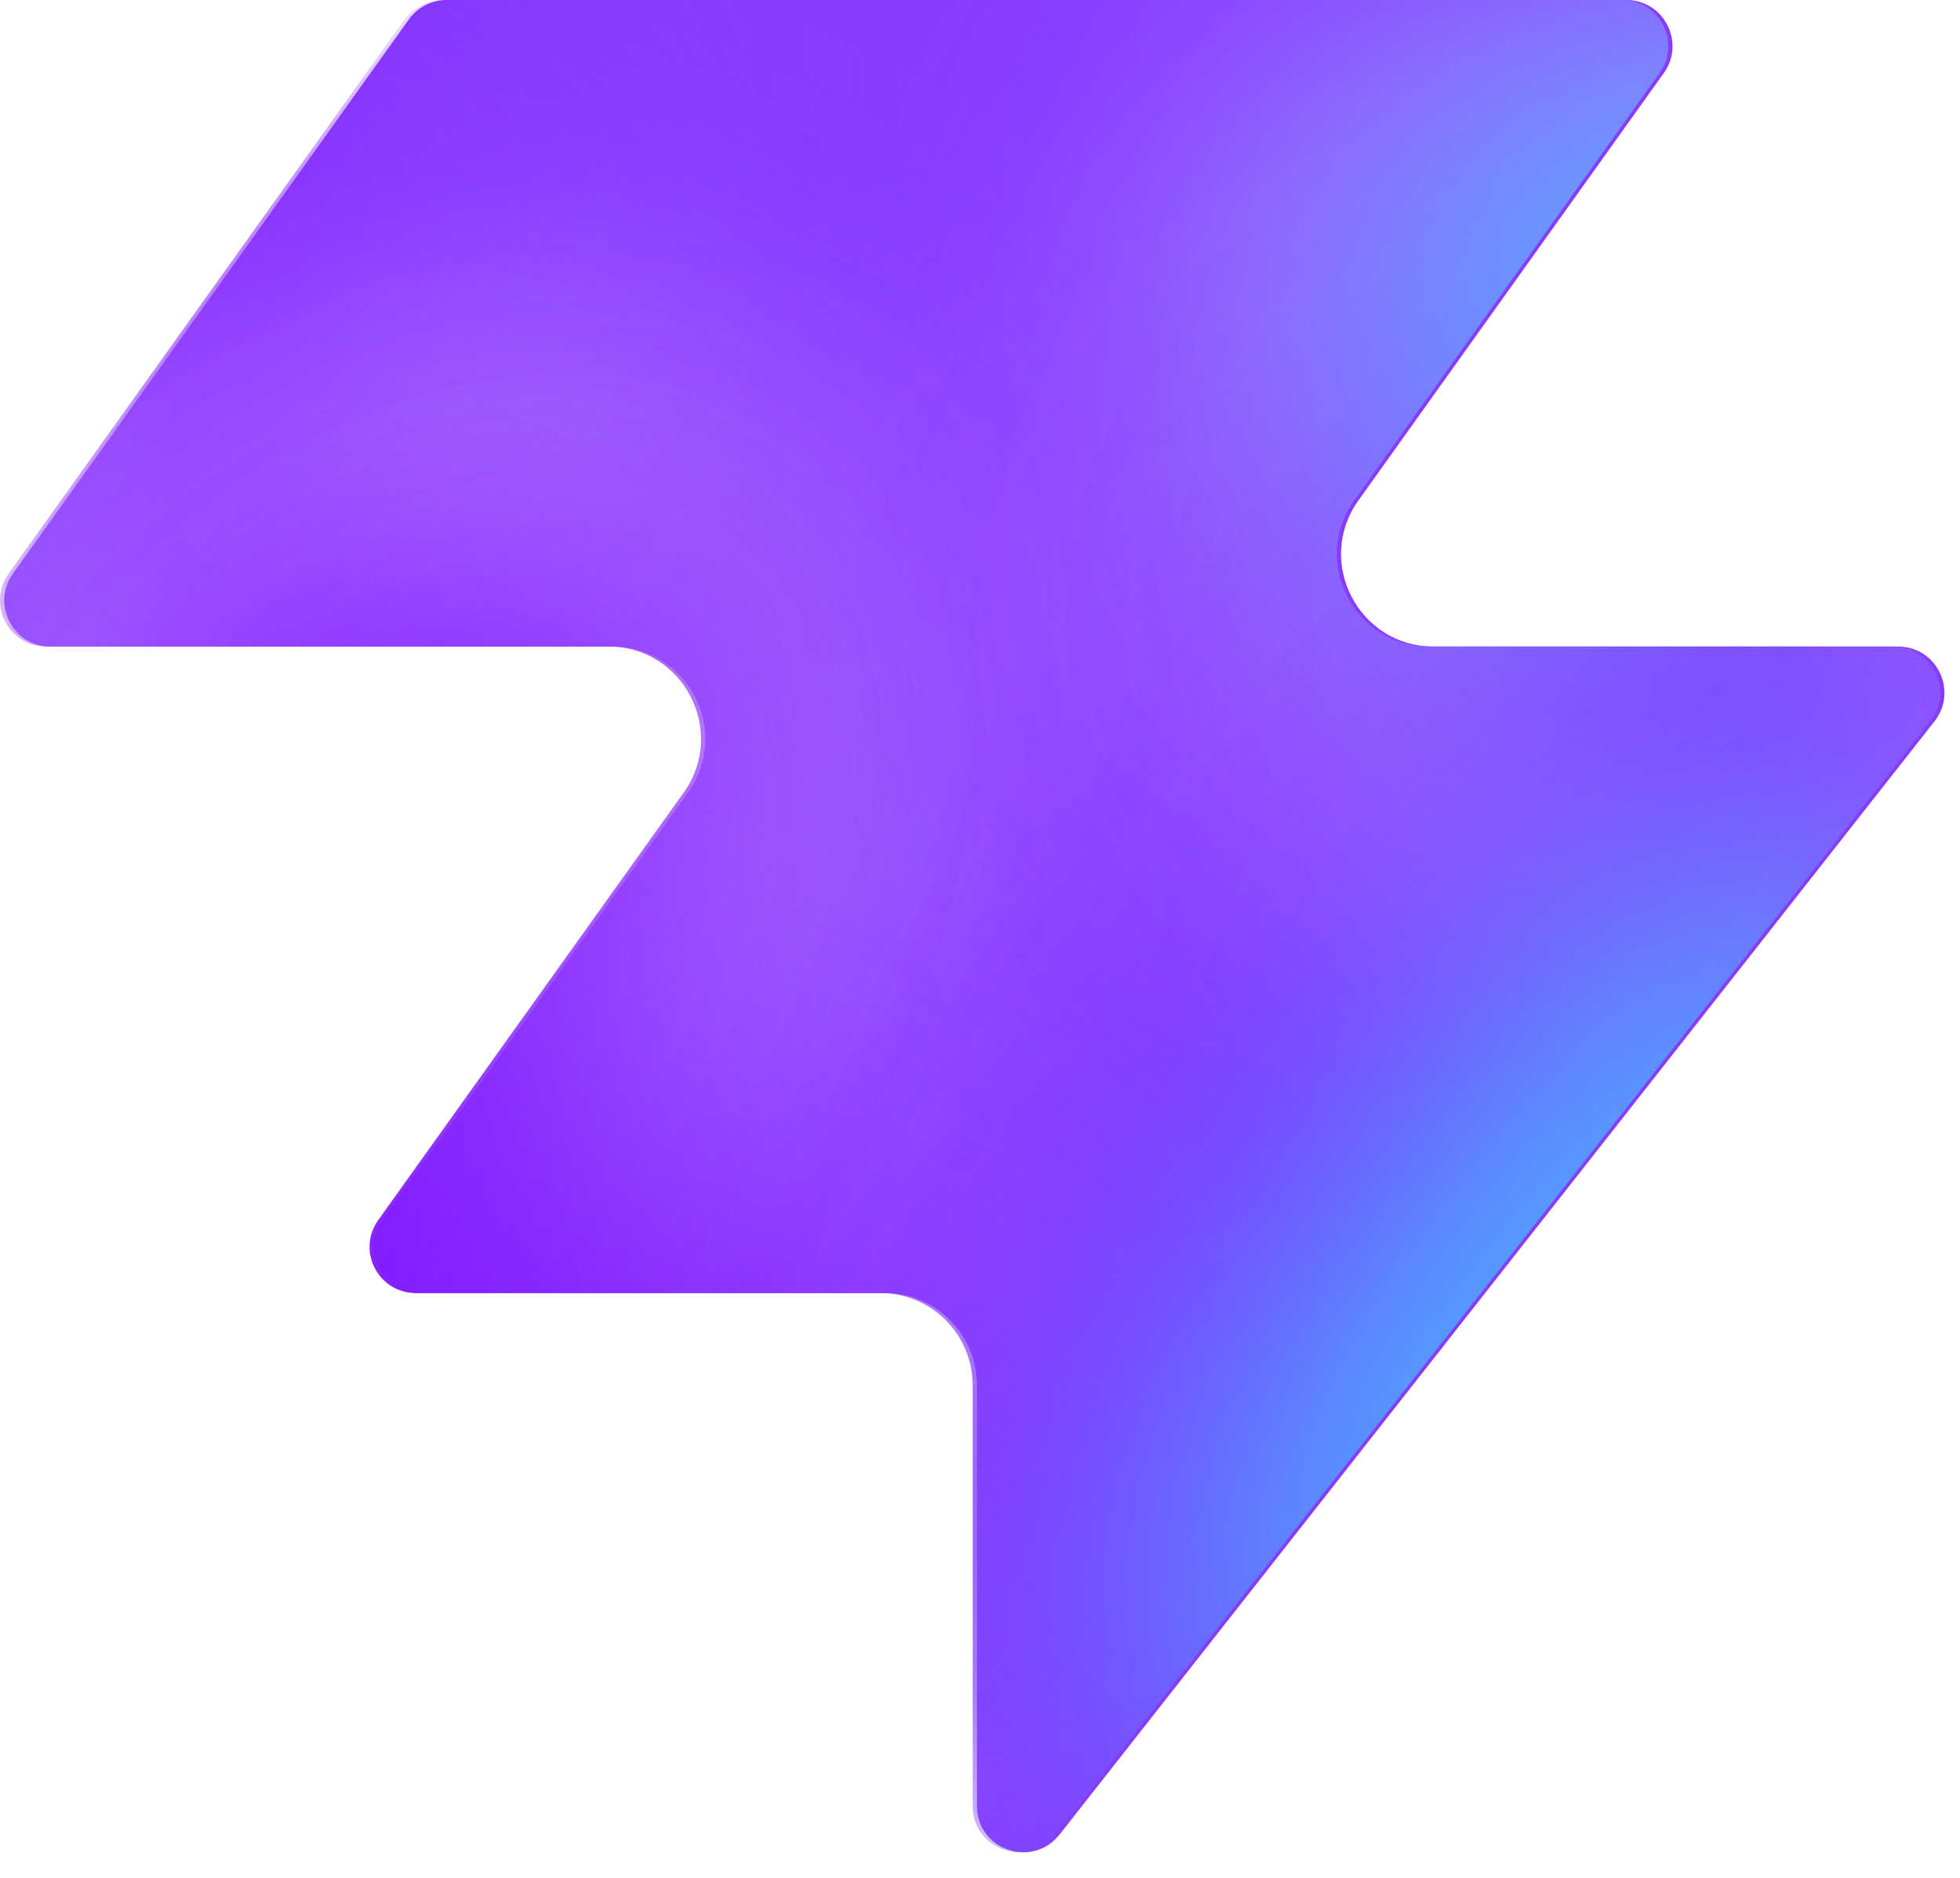
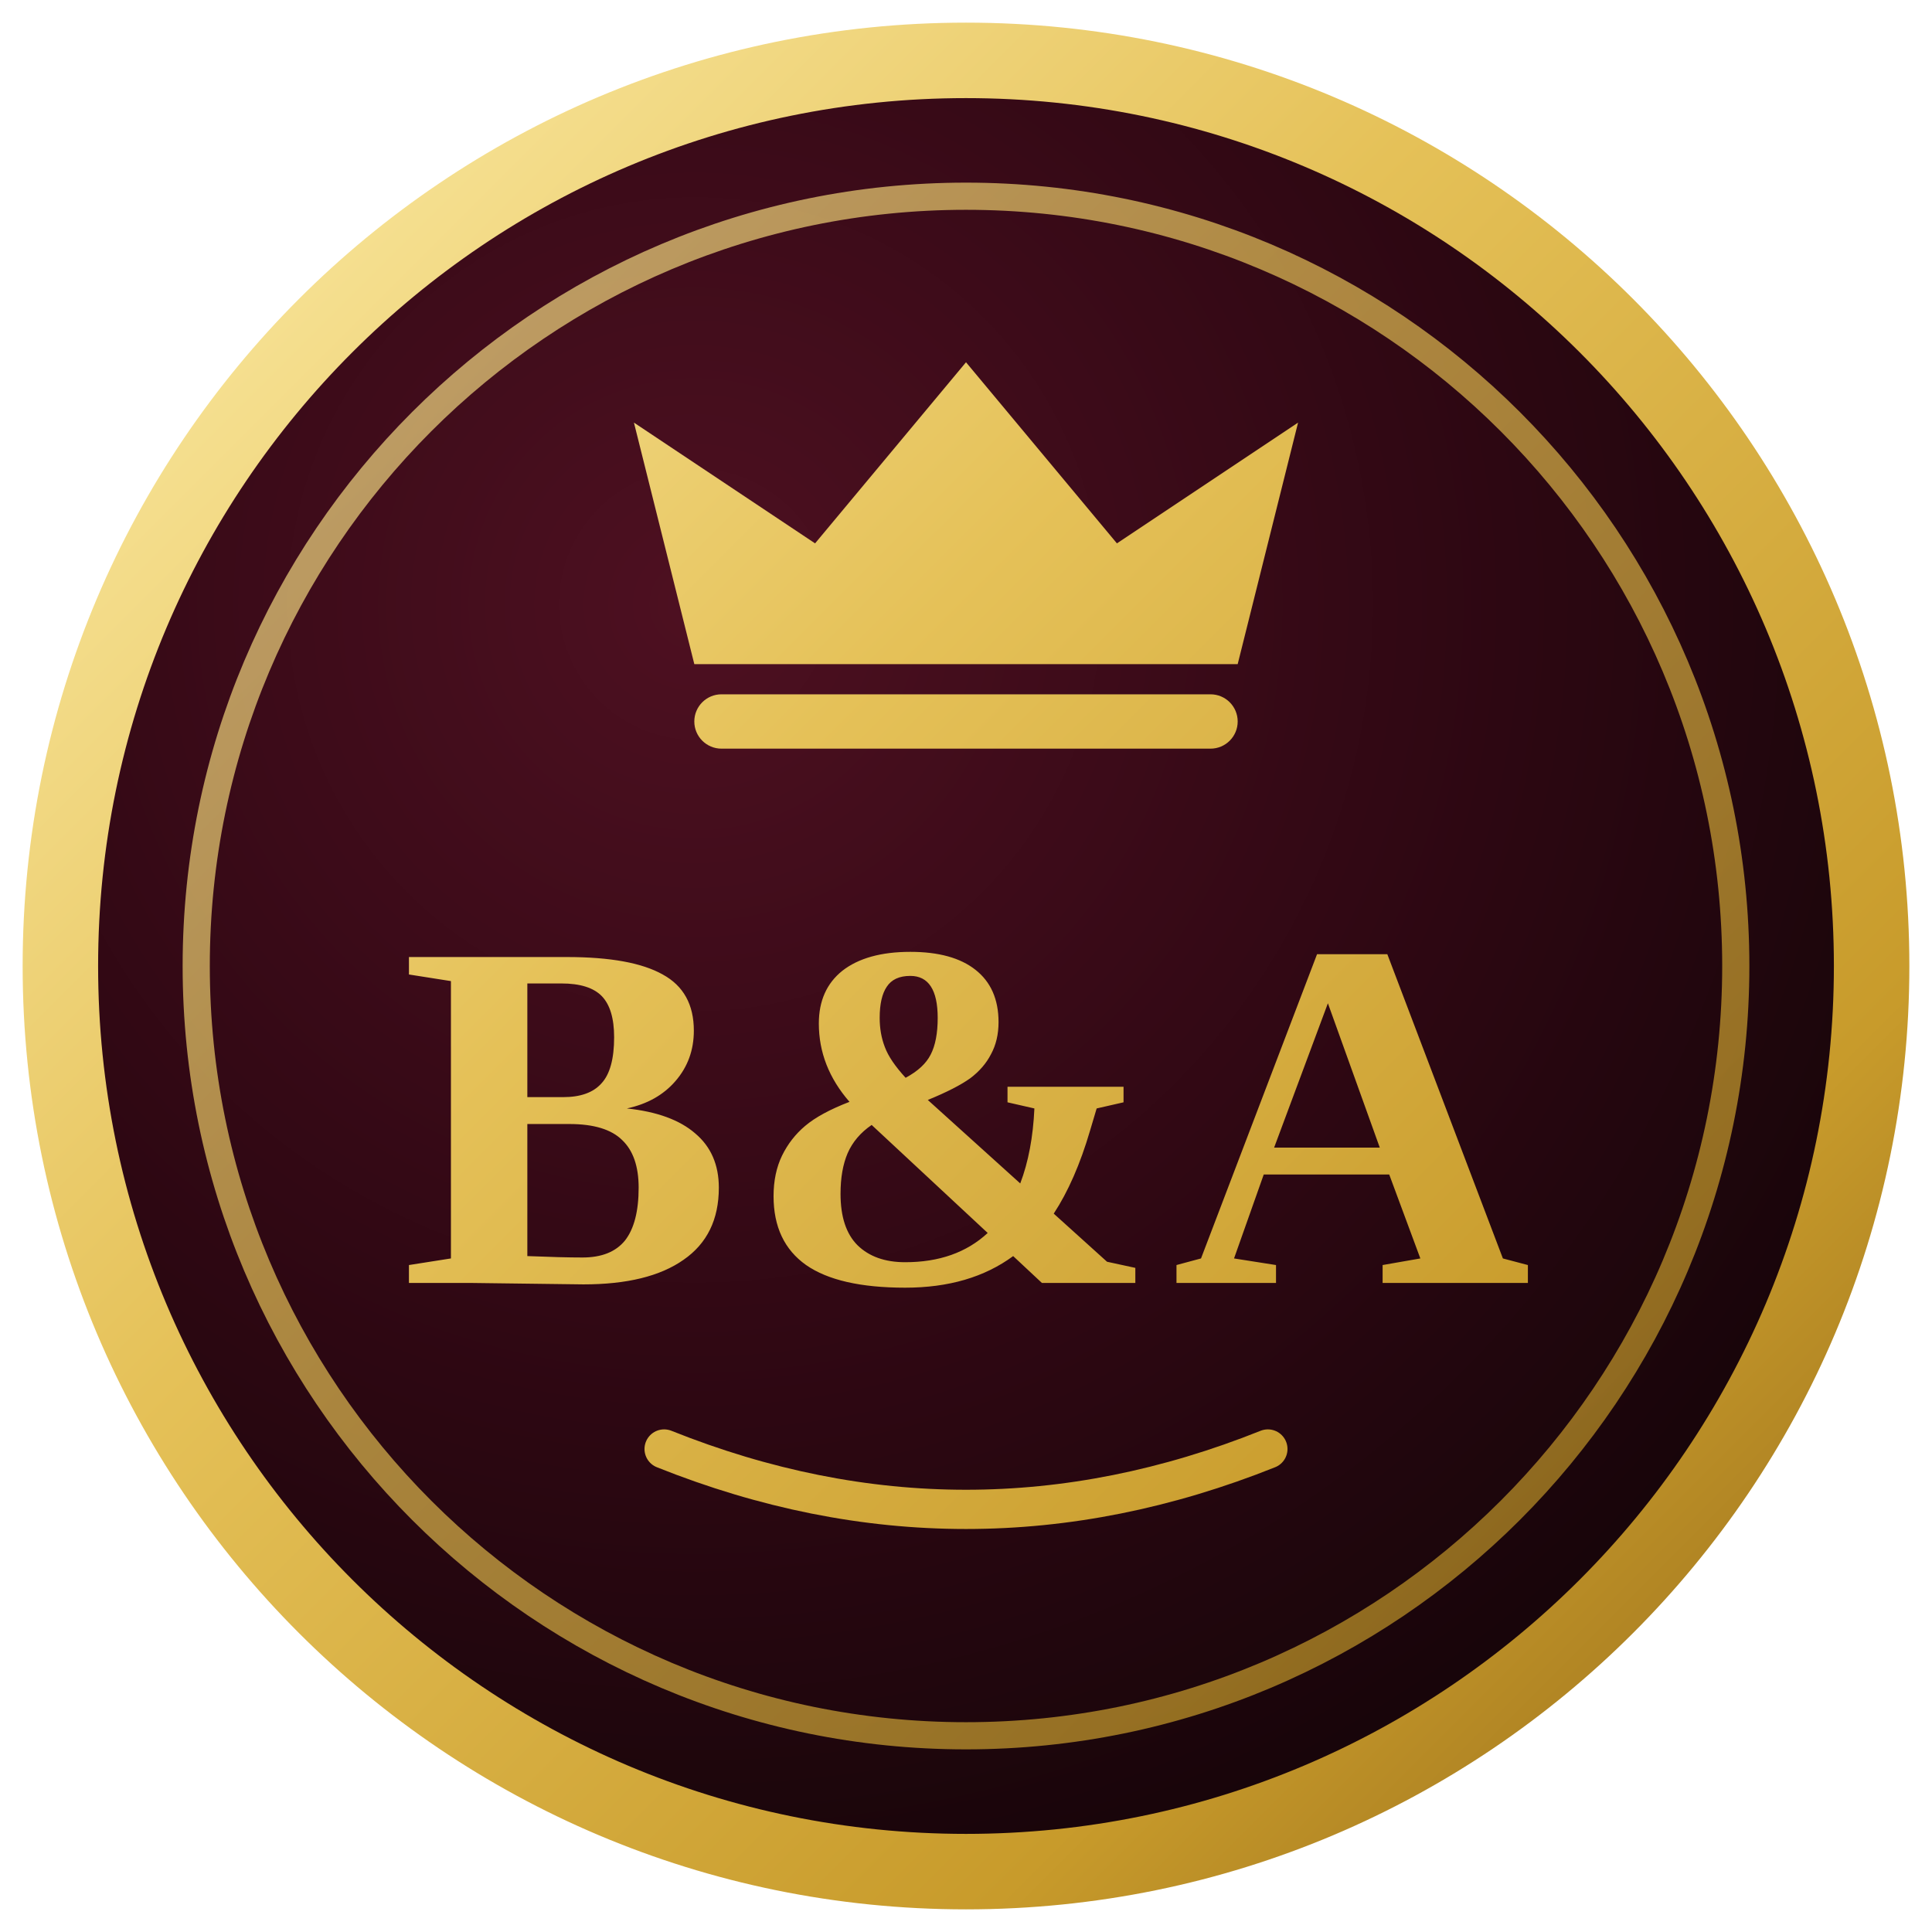
- <svg xmlns="http://www.w3.org/2000/svg" width="48" height="46" fill="none" viewBox="0 0 48 46">
-   <path fill="#863bff" d="M25.946 44.938c-.664.845-2.021.375-2.021-.698V33.937a2.26 2.26 0 0 0-2.262-2.262H10.287c-.92 0-1.456-1.04-.92-1.788l7.48-10.471c1.07-1.497 0-3.578-1.842-3.578H1.237c-.92 0-1.456-1.04-.92-1.788L10.013.474c.214-.297.556-.474.92-.474h28.894c.92 0 1.456 1.04.92 1.788l-7.48 10.471c-1.07 1.498 0 3.579 1.842 3.579h11.377c.943 0 1.473 1.088.89 1.83L25.947 44.94z" style="fill:#863bff;fill:color(display-p3 .525 .23 1);fill-opacity:1" />
-   <mask id="a" width="48" height="46" x="0" y="0" maskUnits="userSpaceOnUse" style="mask-type:alpha">
-     <path fill="#000" d="M25.842 44.938c-.664.844-2.021.375-2.021-.698V33.937a2.26 2.26 0 0 0-2.262-2.262H10.183c-.92 0-1.456-1.04-.92-1.788l7.48-10.471c1.07-1.498 0-3.579-1.842-3.579H1.133c-.92 0-1.456-1.04-.92-1.787L9.91.473c.214-.297.556-.474.92-.474h28.894c.92 0 1.456 1.04.92 1.788l-7.48 10.471c-1.07 1.498 0 3.578 1.842 3.578h11.377c.943 0 1.473 1.088.89 1.832L25.843 44.94z" style="fill:#000;fill-opacity:1" />
-   </mask>
-   <g mask="url(#a)">
-     <g filter="url(#b)">
-       <ellipse cx="5.508" cy="14.704" fill="#ede6ff" rx="5.508" ry="14.704" style="fill:#ede6ff;fill:color(display-p3 .927 .903 1);fill-opacity:1" transform="matrix(.00324 1 1 -.00324 -4.47 31.516)" />
-     </g>
-     <g filter="url(#c)">
-       <ellipse cx="10.399" cy="29.851" fill="#ede6ff" rx="10.399" ry="29.851" style="fill:#ede6ff;fill:color(display-p3 .927 .903 1);fill-opacity:1" transform="matrix(.00324 1 1 -.00324 -39.328 7.883)" />
-     </g>
-     <g filter="url(#d)">
-       <ellipse cx="5.508" cy="30.487" fill="#7e14ff" rx="5.508" ry="30.487" style="fill:#7e14ff;fill:color(display-p3 .492 .077 1);fill-opacity:1" transform="rotate(89.814 -25.913 -14.639)scale(1 -1)" />
-     </g>
-     <g filter="url(#e)">
-       <ellipse cx="5.508" cy="30.599" fill="#7e14ff" rx="5.508" ry="30.599" style="fill:#7e14ff;fill:color(display-p3 .492 .077 1);fill-opacity:1" transform="rotate(89.814 -32.644 -3.334)scale(1 -1)" />
-     </g>
-     <g filter="url(#f)">
-       <ellipse cx="5.508" cy="30.599" fill="#7e14ff" rx="5.508" ry="30.599" style="fill:#7e14ff;fill:color(display-p3 .492 .077 1);fill-opacity:1" transform="matrix(.00324 1 1 -.00324 -34.34 30.47)" />
-     </g>
-     <g filter="url(#g)">
-       <ellipse cx="14.072" cy="22.078" fill="#ede6ff" rx="14.072" ry="22.078" style="fill:#ede6ff;fill:color(display-p3 .927 .903 1);fill-opacity:1" transform="rotate(93.35 24.506 48.493)scale(-1 1)" />
-     </g>
-     <g filter="url(#h)">
-       <ellipse cx="3.47" cy="21.501" fill="#7e14ff" rx="3.47" ry="21.501" style="fill:#7e14ff;fill:color(display-p3 .492 .077 1);fill-opacity:1" transform="rotate(89.009 28.708 47.59)scale(-1 1)" />
-     </g>
-     <g filter="url(#i)">
-       <ellipse cx="3.47" cy="21.501" fill="#7e14ff" rx="3.47" ry="21.501" style="fill:#7e14ff;fill:color(display-p3 .492 .077 1);fill-opacity:1" transform="rotate(89.009 28.708 47.59)scale(-1 1)" />
-     </g>
-     <g filter="url(#j)">
-       <ellipse cx=".387" cy="8.972" fill="#7e14ff" rx="4.407" ry="29.108" style="fill:#7e14ff;fill:color(display-p3 .492 .077 1);fill-opacity:1" transform="rotate(39.51 .387 8.972)" />
-     </g>
-     <g filter="url(#k)">
-       <ellipse cx="47.523" cy="-6.092" fill="#7e14ff" rx="4.407" ry="29.108" style="fill:#7e14ff;fill:color(display-p3 .492 .077 1);fill-opacity:1" transform="rotate(37.892 47.523 -6.092)" />
-     </g>
-     <g filter="url(#l)">
-       <ellipse cx="41.412" cy="6.333" fill="#47bfff" rx="5.971" ry="9.665" style="fill:#47bfff;fill:color(display-p3 .28 .748 1);fill-opacity:1" transform="rotate(37.892 41.412 6.333)" />
-     </g>
-     <g filter="url(#m)">
-       <ellipse cx="-1.879" cy="38.332" fill="#7e14ff" rx="4.407" ry="29.108" style="fill:#7e14ff;fill:color(display-p3 .492 .077 1);fill-opacity:1" transform="rotate(37.892 -1.88 38.332)" />
-     </g>
-     <g filter="url(#n)">
-       <ellipse cx="-1.879" cy="38.332" fill="#7e14ff" rx="4.407" ry="29.108" style="fill:#7e14ff;fill:color(display-p3 .492 .077 1);fill-opacity:1" transform="rotate(37.892 -1.88 38.332)" />
-     </g>
-     <g filter="url(#o)">
-       <ellipse cx="35.651" cy="29.907" fill="#7e14ff" rx="4.407" ry="29.108" style="fill:#7e14ff;fill:color(display-p3 .492 .077 1);fill-opacity:1" transform="rotate(37.892 35.651 29.907)" />
-     </g>
-     <g filter="url(#p)">
-       <ellipse cx="38.418" cy="32.4" fill="#47bfff" rx="5.971" ry="15.297" style="fill:#47bfff;fill:color(display-p3 .28 .748 1);fill-opacity:1" transform="rotate(37.892 38.418 32.4)" />
-     </g>
-   </g>
+ <svg xmlns="http://www.w3.org/2000/svg" viewBox="0 0 64 64" fill="none">
  <defs>
-     <filter id="b" width="60.045" height="41.654" x="-19.77" y="16.149" color-interpolation-filters="sRGB" filterUnits="userSpaceOnUse">
-       <feFlood flood-opacity="0" result="BackgroundImageFix" />
-       <feBlend in="SourceGraphic" in2="BackgroundImageFix" result="shape" />
-       <feGaussianBlur result="effect1_foregroundBlur_2002_17158" stdDeviation="7.659" />
-     </filter>
-     <filter id="c" width="90.34" height="51.437" x="-54.613" y="-7.533" color-interpolation-filters="sRGB" filterUnits="userSpaceOnUse">
-       <feFlood flood-opacity="0" result="BackgroundImageFix" />
-       <feBlend in="SourceGraphic" in2="BackgroundImageFix" result="shape" />
-       <feGaussianBlur result="effect1_foregroundBlur_2002_17158" stdDeviation="7.659" />
-     </filter>
-     <filter id="d" width="79.355" height="29.4" x="-49.64" y="2.03" color-interpolation-filters="sRGB" filterUnits="userSpaceOnUse">
-       <feFlood flood-opacity="0" result="BackgroundImageFix" />
-       <feBlend in="SourceGraphic" in2="BackgroundImageFix" result="shape" />
-       <feGaussianBlur result="effect1_foregroundBlur_2002_17158" stdDeviation="4.596" />
-     </filter>
-     <filter id="e" width="79.579" height="29.4" x="-45.045" y="20.029" color-interpolation-filters="sRGB" filterUnits="userSpaceOnUse">
-       <feFlood flood-opacity="0" result="BackgroundImageFix" />
-       <feBlend in="SourceGraphic" in2="BackgroundImageFix" result="shape" />
-       <feGaussianBlur result="effect1_foregroundBlur_2002_17158" stdDeviation="4.596" />
-     </filter>
-     <filter id="f" width="79.579" height="29.4" x="-43.513" y="21.178" color-interpolation-filters="sRGB" filterUnits="userSpaceOnUse">
-       <feFlood flood-opacity="0" result="BackgroundImageFix" />
-       <feBlend in="SourceGraphic" in2="BackgroundImageFix" result="shape" />
-       <feGaussianBlur result="effect1_foregroundBlur_2002_17158" stdDeviation="4.596" />
-     </filter>
-     <filter id="g" width="74.749" height="58.852" x="15.756" y="-17.901" color-interpolation-filters="sRGB" filterUnits="userSpaceOnUse">
-       <feFlood flood-opacity="0" result="BackgroundImageFix" />
-       <feBlend in="SourceGraphic" in2="BackgroundImageFix" result="shape" />
-       <feGaussianBlur result="effect1_foregroundBlur_2002_17158" stdDeviation="7.659" />
-     </filter>
-     <filter id="h" width="61.377" height="25.362" x="23.548" y="2.284" color-interpolation-filters="sRGB" filterUnits="userSpaceOnUse">
-       <feFlood flood-opacity="0" result="BackgroundImageFix" />
-       <feBlend in="SourceGraphic" in2="BackgroundImageFix" result="shape" />
-       <feGaussianBlur result="effect1_foregroundBlur_2002_17158" stdDeviation="4.596" />
-     </filter>
-     <filter id="i" width="61.377" height="25.362" x="23.548" y="2.284" color-interpolation-filters="sRGB" filterUnits="userSpaceOnUse">
-       <feFlood flood-opacity="0" result="BackgroundImageFix" />
-       <feBlend in="SourceGraphic" in2="BackgroundImageFix" result="shape" />
-       <feGaussianBlur result="effect1_foregroundBlur_2002_17158" stdDeviation="4.596" />
-     </filter>
-     <filter id="j" width="56.045" height="63.649" x="-27.636" y="-22.853" color-interpolation-filters="sRGB" filterUnits="userSpaceOnUse">
-       <feFlood flood-opacity="0" result="BackgroundImageFix" />
-       <feBlend in="SourceGraphic" in2="BackgroundImageFix" result="shape" />
-       <feGaussianBlur result="effect1_foregroundBlur_2002_17158" stdDeviation="4.596" />
-     </filter>
-     <filter id="k" width="54.814" height="64.646" x="20.116" y="-38.415" color-interpolation-filters="sRGB" filterUnits="userSpaceOnUse">
-       <feFlood flood-opacity="0" result="BackgroundImageFix" />
-       <feBlend in="SourceGraphic" in2="BackgroundImageFix" result="shape" />
-       <feGaussianBlur result="effect1_foregroundBlur_2002_17158" stdDeviation="4.596" />
-     </filter>
-     <filter id="l" width="33.541" height="35.313" x="24.641" y="-11.323" color-interpolation-filters="sRGB" filterUnits="userSpaceOnUse">
-       <feFlood flood-opacity="0" result="BackgroundImageFix" />
-       <feBlend in="SourceGraphic" in2="BackgroundImageFix" result="shape" />
-       <feGaussianBlur result="effect1_foregroundBlur_2002_17158" stdDeviation="4.596" />
-     </filter>
-     <filter id="m" width="54.814" height="64.646" x="-29.286" y="6.009" color-interpolation-filters="sRGB" filterUnits="userSpaceOnUse">
-       <feFlood flood-opacity="0" result="BackgroundImageFix" />
-       <feBlend in="SourceGraphic" in2="BackgroundImageFix" result="shape" />
-       <feGaussianBlur result="effect1_foregroundBlur_2002_17158" stdDeviation="4.596" />
-     </filter>
-     <filter id="n" width="54.814" height="64.646" x="-29.286" y="6.009" color-interpolation-filters="sRGB" filterUnits="userSpaceOnUse">
-       <feFlood flood-opacity="0" result="BackgroundImageFix" />
-       <feBlend in="SourceGraphic" in2="BackgroundImageFix" result="shape" />
-       <feGaussianBlur result="effect1_foregroundBlur_2002_17158" stdDeviation="4.596" />
-     </filter>
-     <filter id="o" width="54.814" height="64.646" x="8.244" y="-2.416" color-interpolation-filters="sRGB" filterUnits="userSpaceOnUse">
-       <feFlood flood-opacity="0" result="BackgroundImageFix" />
-       <feBlend in="SourceGraphic" in2="BackgroundImageFix" result="shape" />
-       <feGaussianBlur result="effect1_foregroundBlur_2002_17158" stdDeviation="4.596" />
-     </filter>
-     <filter id="p" width="39.409" height="43.623" x="18.713" y="10.588" color-interpolation-filters="sRGB" filterUnits="userSpaceOnUse">
-       <feFlood flood-opacity="0" result="BackgroundImageFix" />
-       <feBlend in="SourceGraphic" in2="BackgroundImageFix" result="shape" />
-       <feGaussianBlur result="effect1_foregroundBlur_2002_17158" stdDeviation="4.596" />
-     </filter>
+     <radialGradient id="bg" cx="35%" cy="30%" r="75%">
+       <stop offset="0%" stop-color="#4E1021" />
+       <stop offset="60%" stop-color="#2D0712" />
+       <stop offset="100%" stop-color="#160509" />
+     </radialGradient>
+     <linearGradient id="gold" x1="0" y1="0" x2="64" y2="64" gradientUnits="userSpaceOnUse">
+       <stop offset="0%" stop-color="#FFF2B2" />
+       <stop offset="40%" stop-color="#E5C158" />
+       <stop offset="75%" stop-color="#C89B2B" />
+       <stop offset="100%" stop-color="#8C6218" />
+     </linearGradient>
  </defs>
+   <circle cx="32" cy="32" r="30" fill="url(#bg)" stroke="url(#gold)" stroke-width="2.5" />
+   <circle cx="32" cy="32" r="25.5" fill="none" stroke="url(#gold)" stroke-width="0.9" stroke-opacity="0.7" />
+   <path d="M23 22 L21 14 L27 18 L32 12 L37 18 L43 14 L41 22 Z" fill="url(#gold)" />
+   <rect x="23" y="23" width="18" height="1.8" rx="0.9" fill="url(#gold)" />
+   <text x="32" y="42.5" text-anchor="middle" fill="url(#gold)" font-family="Georgia, 'Times New Roman', serif" font-size="16.5" font-weight="700" letter-spacing="0.4">
+     B&amp;A
+   </text>
+   <path d="M22 48 Q32 52 42 48" stroke="url(#gold)" stroke-width="1.3" stroke-linecap="round" fill="none" />
</svg>
